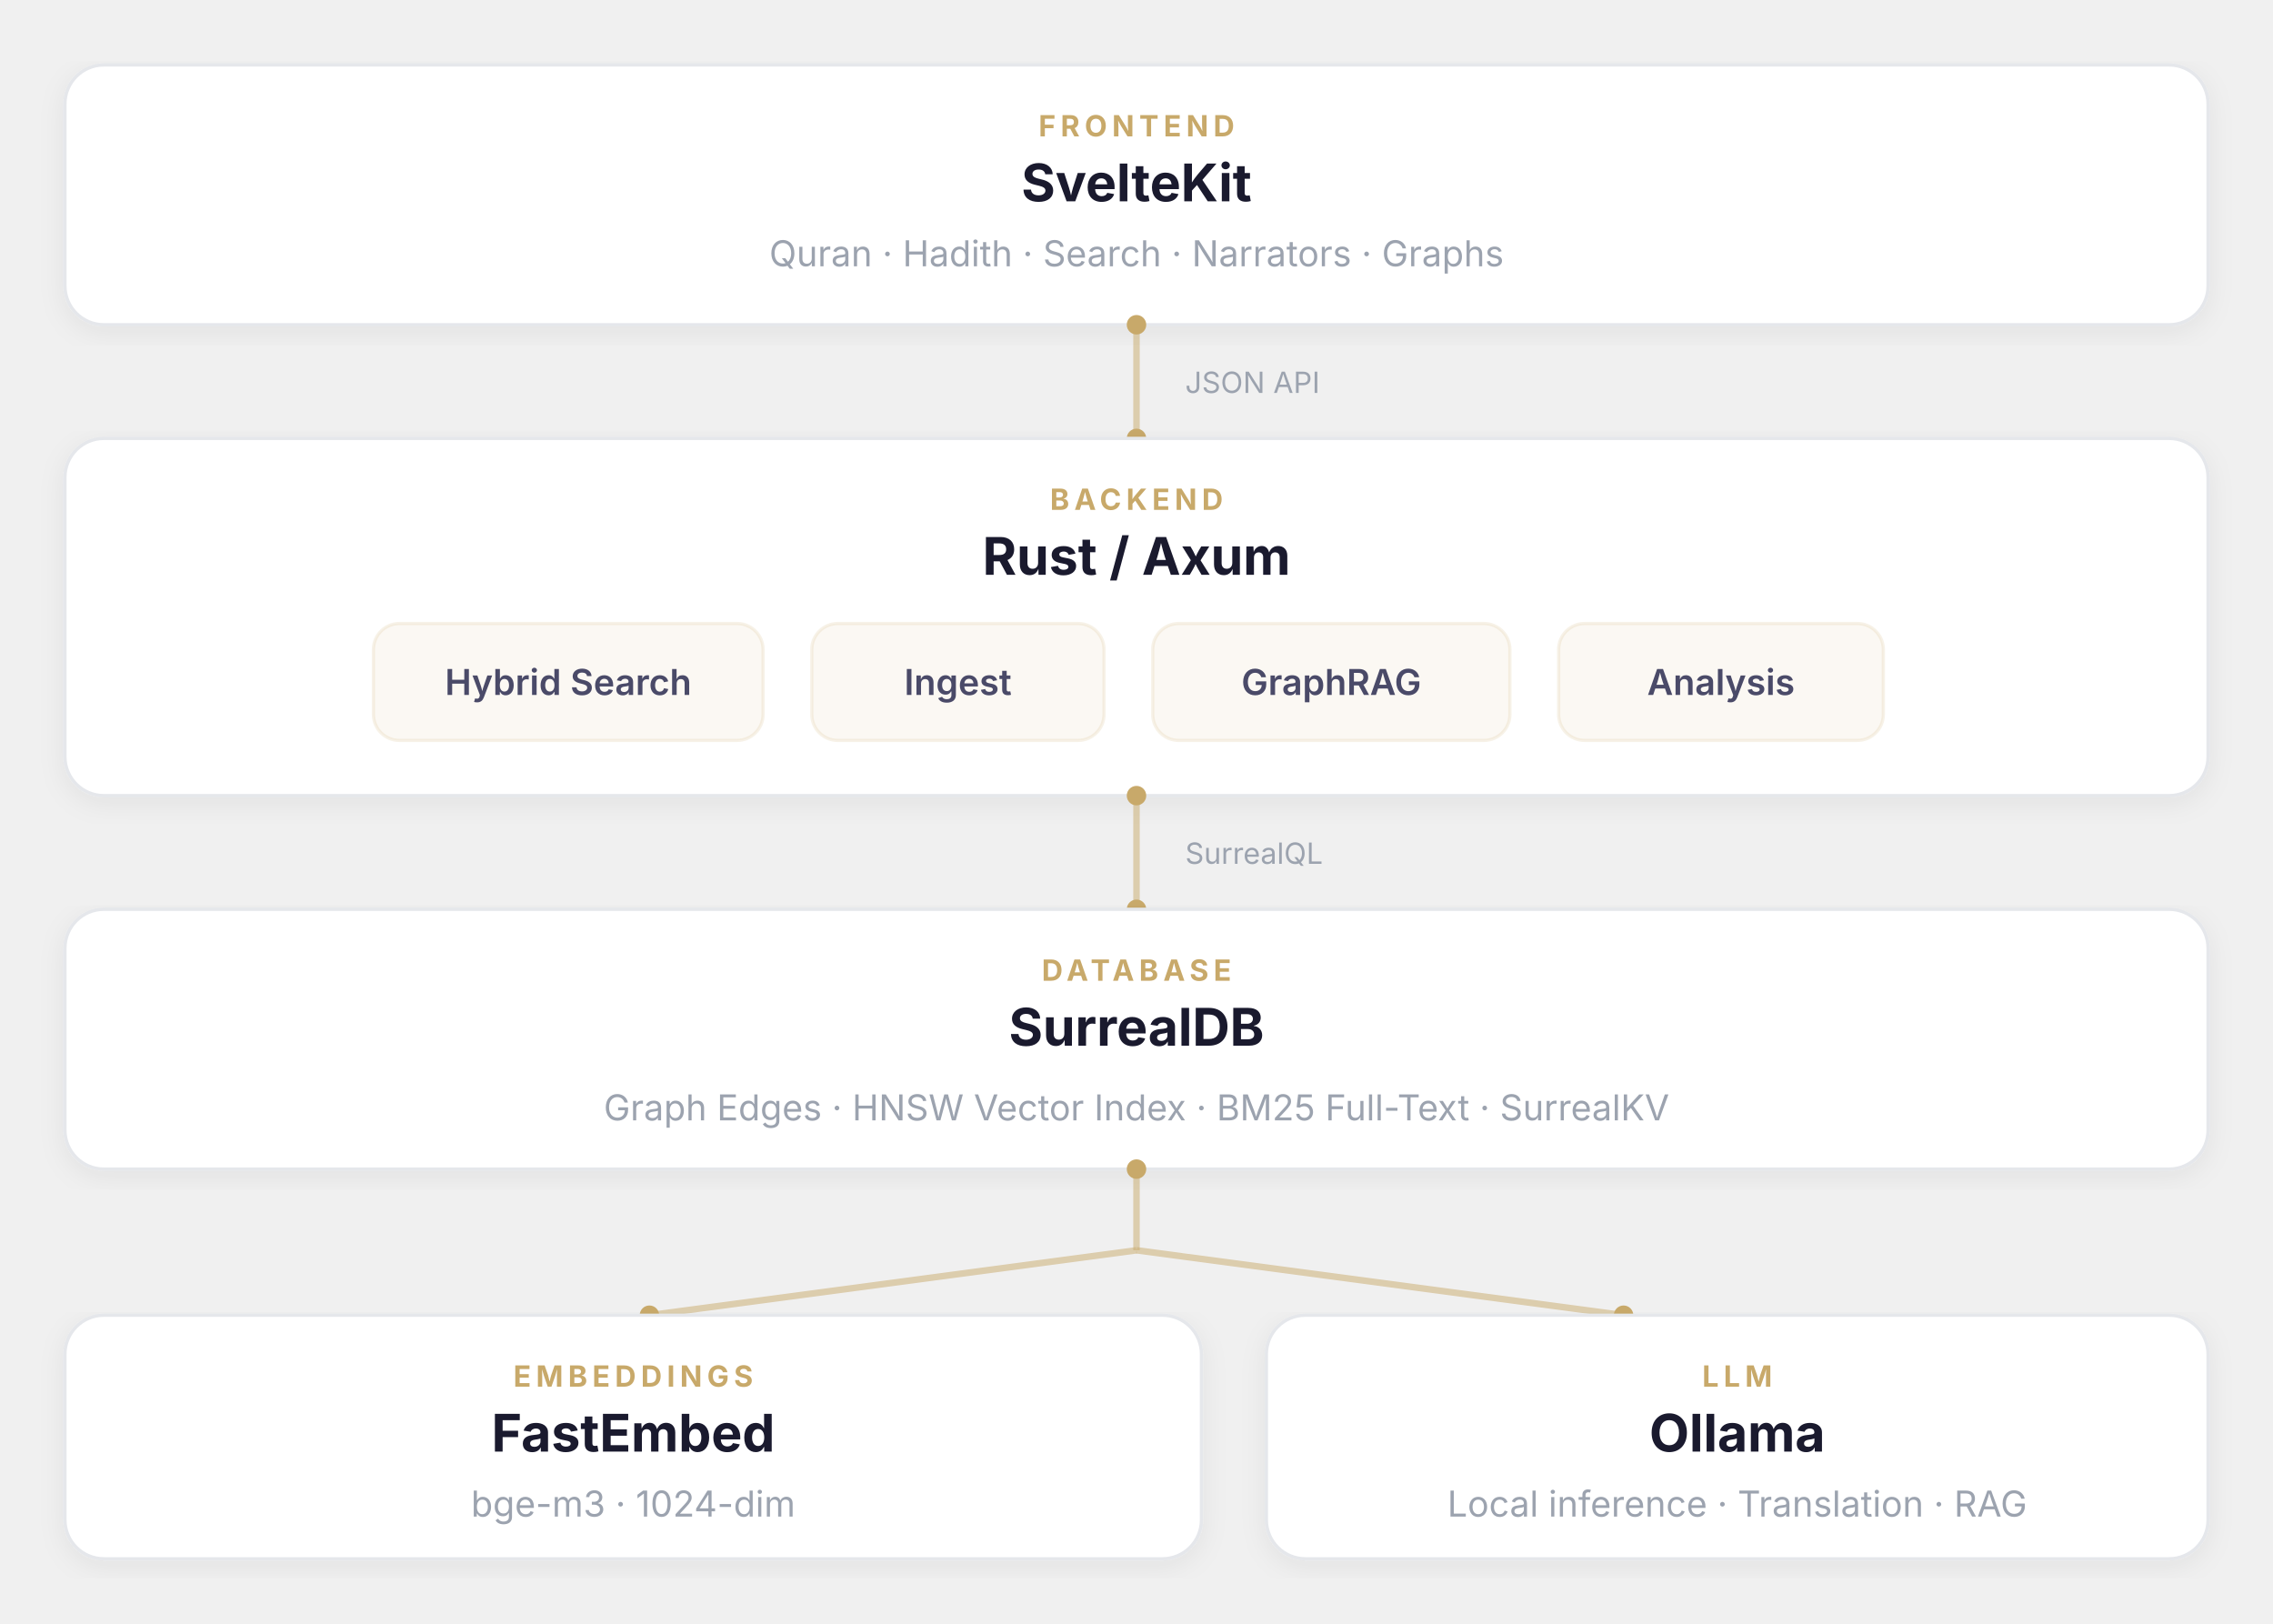
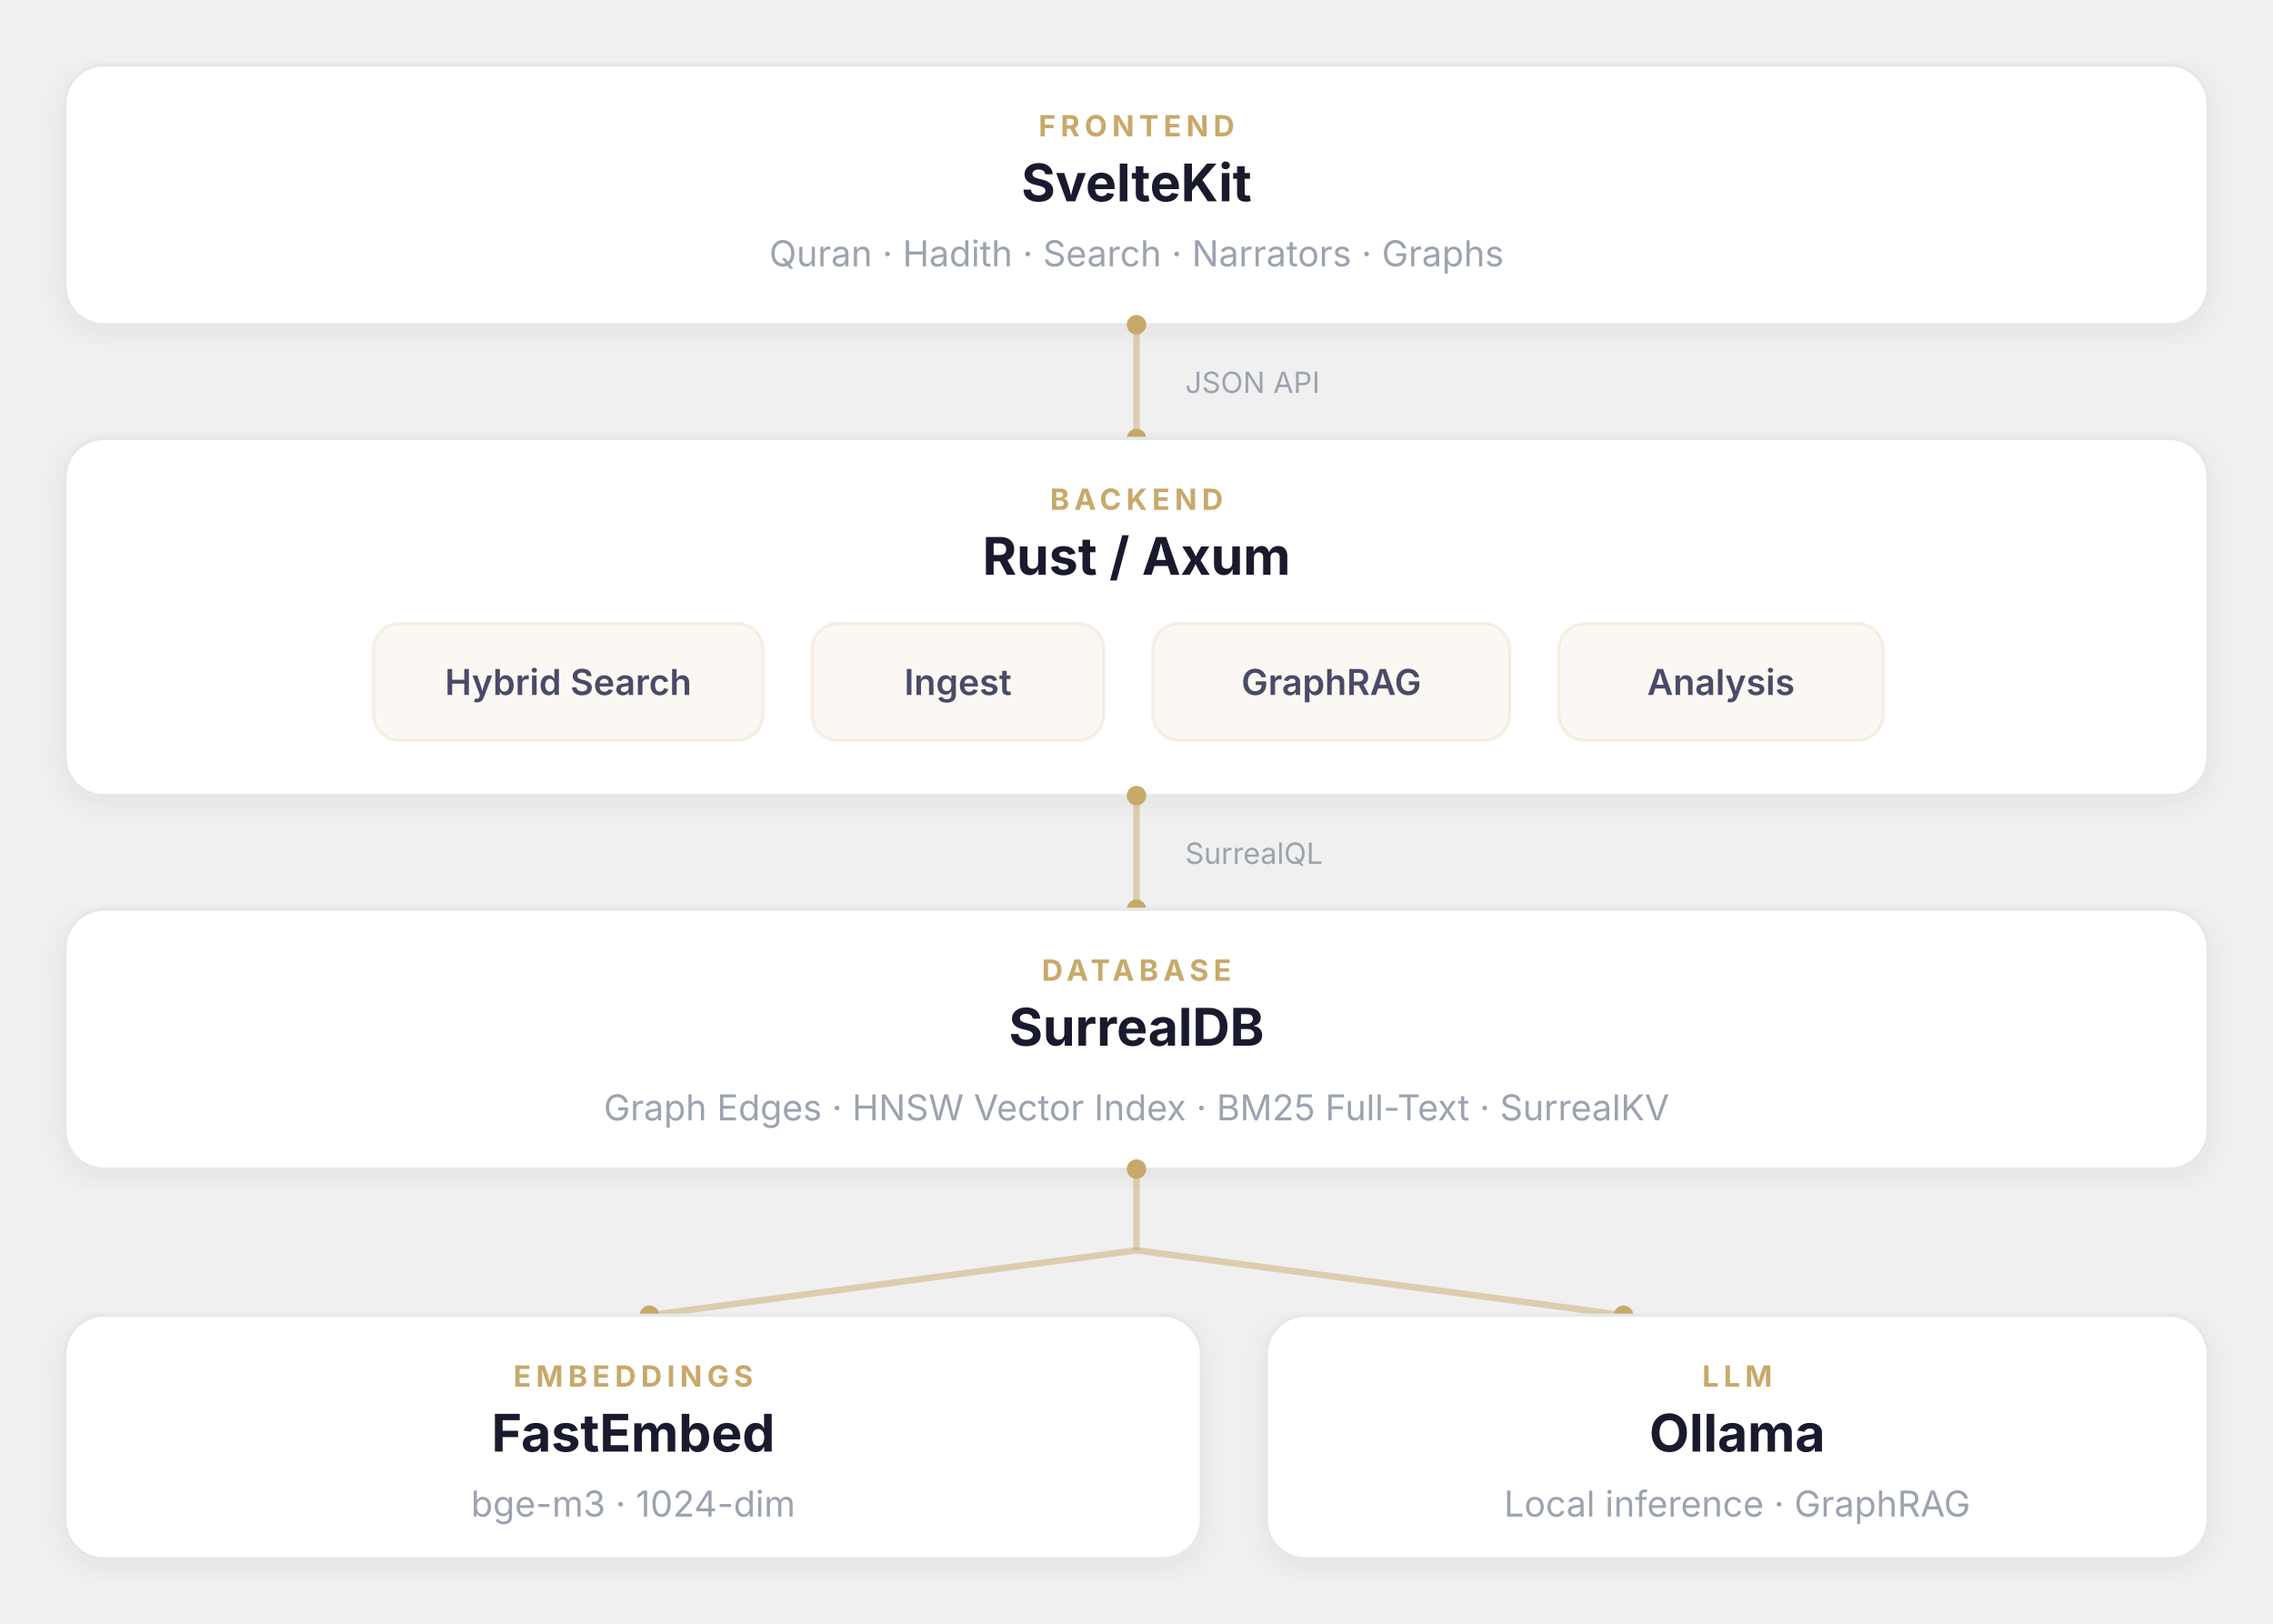
<svg xmlns="http://www.w3.org/2000/svg" viewBox="0 0 700 500">
  <defs>
    <filter id="shadow" x="-4%" y="-4%" width="108%" height="112%">
      <feDropShadow dx="0" dy="2" stdDeviation="4" flood-color="#000" flood-opacity="0.06" />
    </filter>
    <filter id="shadow-sm" x="-4%" y="-4%" width="108%" height="112%">
      <feDropShadow dx="0" dy="1" stdDeviation="2" flood-color="#000" flood-opacity="0.04" />
    </filter>
  </defs>
  <rect x="20" y="20" width="660" height="80" rx="12" fill="#ffffff" stroke="#e5e7eb" stroke-width="1" filter="url(#shadow)" />
  <text x="350" y="42" text-anchor="middle" font-family="system-ui, -apple-system, 'Segoe UI', sans-serif" font-size="9" font-weight="700" letter-spacing="1.5" fill="#c8a96a" text-transform="uppercase">FRONTEND</text>
  <text x="350" y="62" text-anchor="middle" font-family="system-ui, -apple-system, 'Segoe UI', sans-serif" font-size="16" font-weight="700" fill="#1a1a2e">SvelteKit</text>
  <text x="350" y="82" text-anchor="middle" font-family="system-ui, -apple-system, 'Segoe UI', sans-serif" font-size="11" fill="#9ca3af">Quran · Hadith · Search · Narrators · Graphs</text>
  <line x1="350" y1="100" x2="350" y2="135" stroke="#c8a96a" stroke-width="2" opacity="0.5" />
  <circle cx="350" cy="100" r="3" fill="#c8a96a" />
  <circle cx="350" cy="135" r="3" fill="#c8a96a" />
  <text x="365" y="121" font-family="system-ui, -apple-system, 'Segoe UI', sans-serif" font-size="9" fill="#9ca3af">JSON API</text>
  <rect x="20" y="135" width="660" height="110" rx="12" fill="#ffffff" stroke="#e5e7eb" stroke-width="1" filter="url(#shadow)" />
  <text x="350" y="157" text-anchor="middle" font-family="system-ui, -apple-system, 'Segoe UI', sans-serif" font-size="9" font-weight="700" letter-spacing="1.5" fill="#c8a96a">BACKEND</text>
  <text x="350" y="177" text-anchor="middle" font-family="system-ui, -apple-system, 'Segoe UI', sans-serif" font-size="16" font-weight="700" fill="#1a1a2e">Rust / Axum</text>
  <rect x="115" y="192" width="120" height="36" rx="8" fill="rgba(200,169,106,0.08)" stroke="rgba(200,169,106,0.15)" stroke-width="1" />
  <text x="175" y="214" text-anchor="middle" font-family="system-ui, -apple-system, 'Segoe UI', sans-serif" font-size="11" font-weight="600" fill="#4a4a68">Hybrid Search</text>
  <rect x="250" y="192" width="90" height="36" rx="8" fill="rgba(200,169,106,0.08)" stroke="rgba(200,169,106,0.15)" stroke-width="1" />
  <text x="295" y="214" text-anchor="middle" font-family="system-ui, -apple-system, 'Segoe UI', sans-serif" font-size="11" font-weight="600" fill="#4a4a68">Ingest</text>
  <rect x="355" y="192" width="110" height="36" rx="8" fill="rgba(200,169,106,0.08)" stroke="rgba(200,169,106,0.15)" stroke-width="1" />
  <text x="410" y="214" text-anchor="middle" font-family="system-ui, -apple-system, 'Segoe UI', sans-serif" font-size="11" font-weight="600" fill="#4a4a68">GraphRAG</text>
  <rect x="480" y="192" width="100" height="36" rx="8" fill="rgba(200,169,106,0.08)" stroke="rgba(200,169,106,0.15)" stroke-width="1" />
  <text x="530" y="214" text-anchor="middle" font-family="system-ui, -apple-system, 'Segoe UI', sans-serif" font-size="11" font-weight="600" fill="#4a4a68">Analysis</text>
  <line x1="350" y1="245" x2="350" y2="280" stroke="#c8a96a" stroke-width="2" opacity="0.5" />
  <circle cx="350" cy="245" r="3" fill="#c8a96a" />
  <circle cx="350" cy="280" r="3" fill="#c8a96a" />
  <text x="365" y="266" font-family="system-ui, -apple-system, 'Segoe UI', sans-serif" font-size="9" fill="#9ca3af">SurrealQL</text>
  <rect x="20" y="280" width="660" height="80" rx="12" fill="#ffffff" stroke="#e5e7eb" stroke-width="1" filter="url(#shadow)" />
  <text x="350" y="302" text-anchor="middle" font-family="system-ui, -apple-system, 'Segoe UI', sans-serif" font-size="9" font-weight="700" letter-spacing="1.5" fill="#c8a96a">DATABASE</text>
  <text x="350" y="322" text-anchor="middle" font-family="system-ui, -apple-system, 'Segoe UI', sans-serif" font-size="16" font-weight="700" fill="#1a1a2e">SurrealDB</text>
  <text x="350" y="345" text-anchor="middle" font-family="system-ui, -apple-system, 'Segoe UI', sans-serif" font-size="11" fill="#9ca3af">Graph Edges · HNSW Vector Index · BM25 Full-Text · SurrealKV</text>
  <line x1="350" y1="360" x2="350" y2="385" stroke="#c8a96a" stroke-width="2" opacity="0.5" />
  <circle cx="350" cy="360" r="3" fill="#c8a96a" />
  <line x1="350" y1="385" x2="200" y2="405" stroke="#c8a96a" stroke-width="2" opacity="0.5" />
  <line x1="350" y1="385" x2="500" y2="405" stroke="#c8a96a" stroke-width="2" opacity="0.5" />
  <circle cx="200" cy="405" r="3" fill="#c8a96a" />
  <circle cx="500" cy="405" r="3" fill="#c8a96a" />
  <rect x="20" y="405" width="350" height="75" rx="12" fill="#ffffff" stroke="#e5e7eb" stroke-width="1" filter="url(#shadow)" />
  <text x="195" y="427" text-anchor="middle" font-family="system-ui, -apple-system, 'Segoe UI', sans-serif" font-size="9" font-weight="700" letter-spacing="1.5" fill="#c8a96a">EMBEDDINGS</text>
  <text x="195" y="447" text-anchor="middle" font-family="system-ui, -apple-system, 'Segoe UI', sans-serif" font-size="16" font-weight="700" fill="#1a1a2e">FastEmbed</text>
  <text x="195" y="467" text-anchor="middle" font-family="system-ui, -apple-system, 'Segoe UI', sans-serif" font-size="11" fill="#9ca3af">bge-m3 · 1024-dim</text>
  <rect x="390" y="405" width="290" height="75" rx="12" fill="#ffffff" stroke="#e5e7eb" stroke-width="1" filter="url(#shadow)" />
  <text x="535" y="427" text-anchor="middle" font-family="system-ui, -apple-system, 'Segoe UI', sans-serif" font-size="9" font-weight="700" letter-spacing="1.5" fill="#c8a96a">LLM</text>
  <text x="535" y="447" text-anchor="middle" font-family="system-ui, -apple-system, 'Segoe UI', sans-serif" font-size="16" font-weight="700" fill="#1a1a2e">Ollama</text>
-   <text x="535" y="467" text-anchor="middle" font-family="system-ui, -apple-system, 'Segoe UI', sans-serif" font-size="11" fill="#9ca3af">Local inference · Translation · RAG</text>
+   <text x="535" y="467" text-anchor="middle" font-family="system-ui, -apple-system, 'Segoe UI', sans-serif" font-size="11" fill="#9ca3af">Local inference · GraphRAG</text>
</svg>
